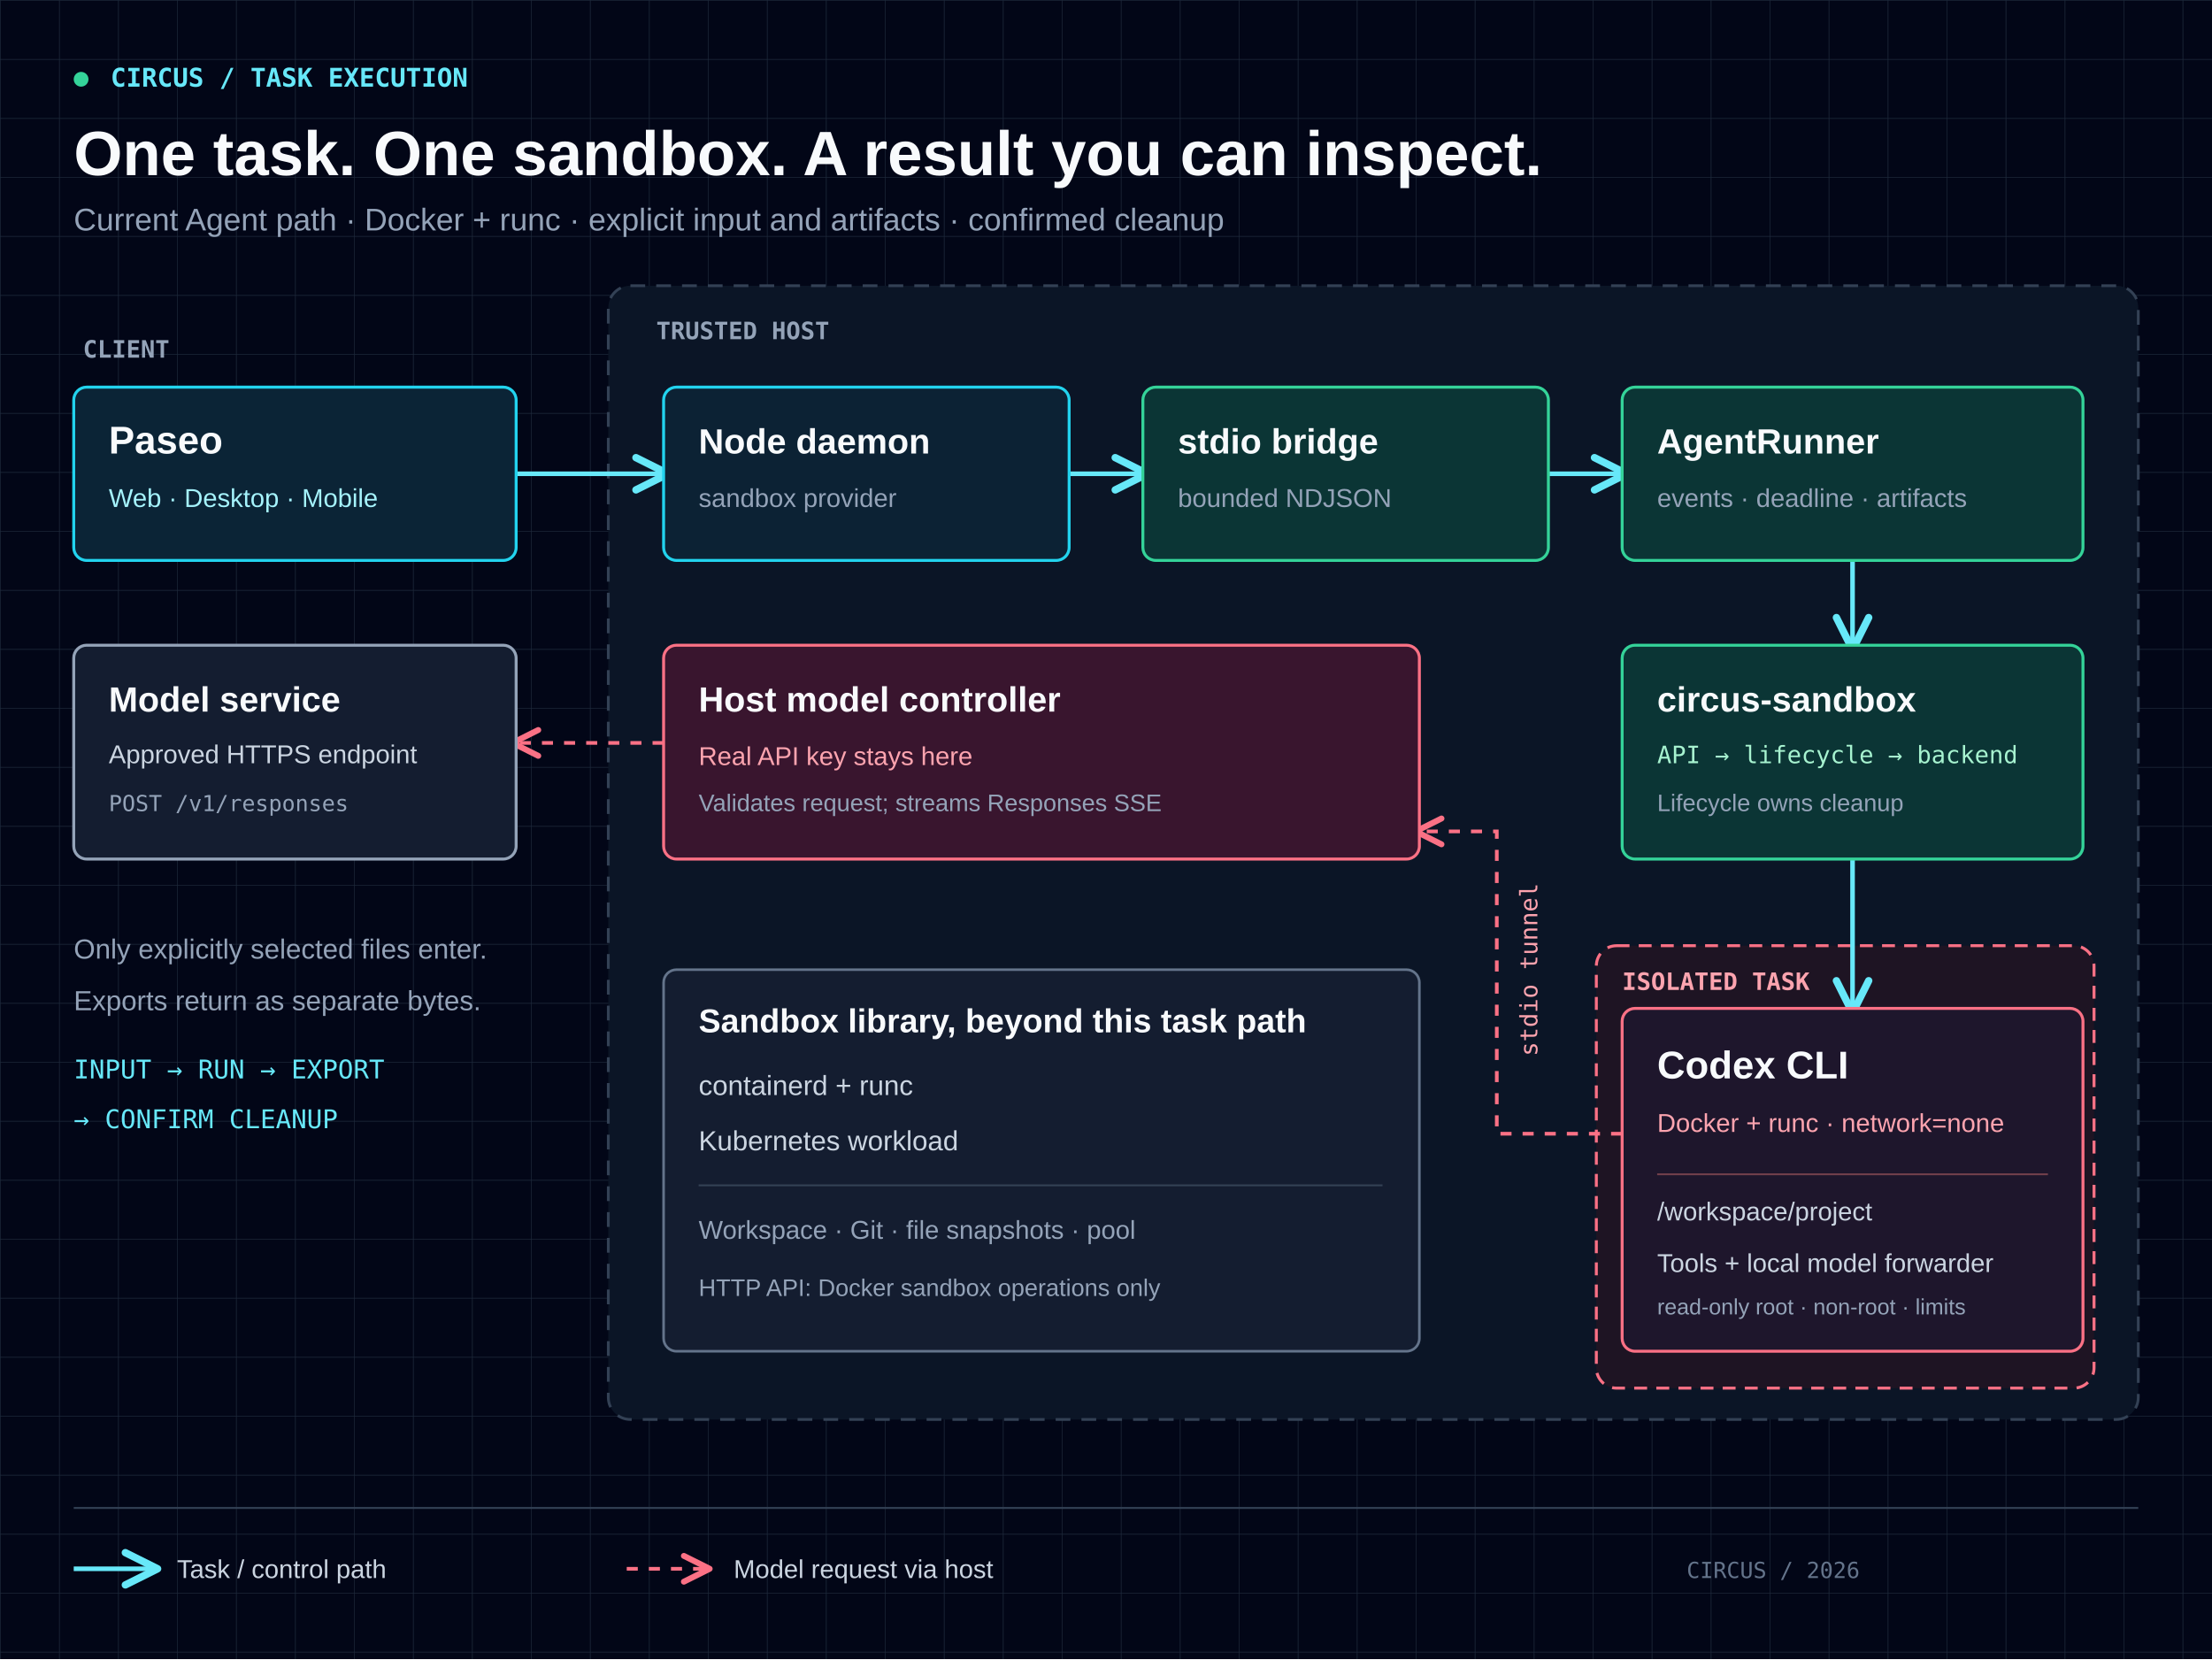
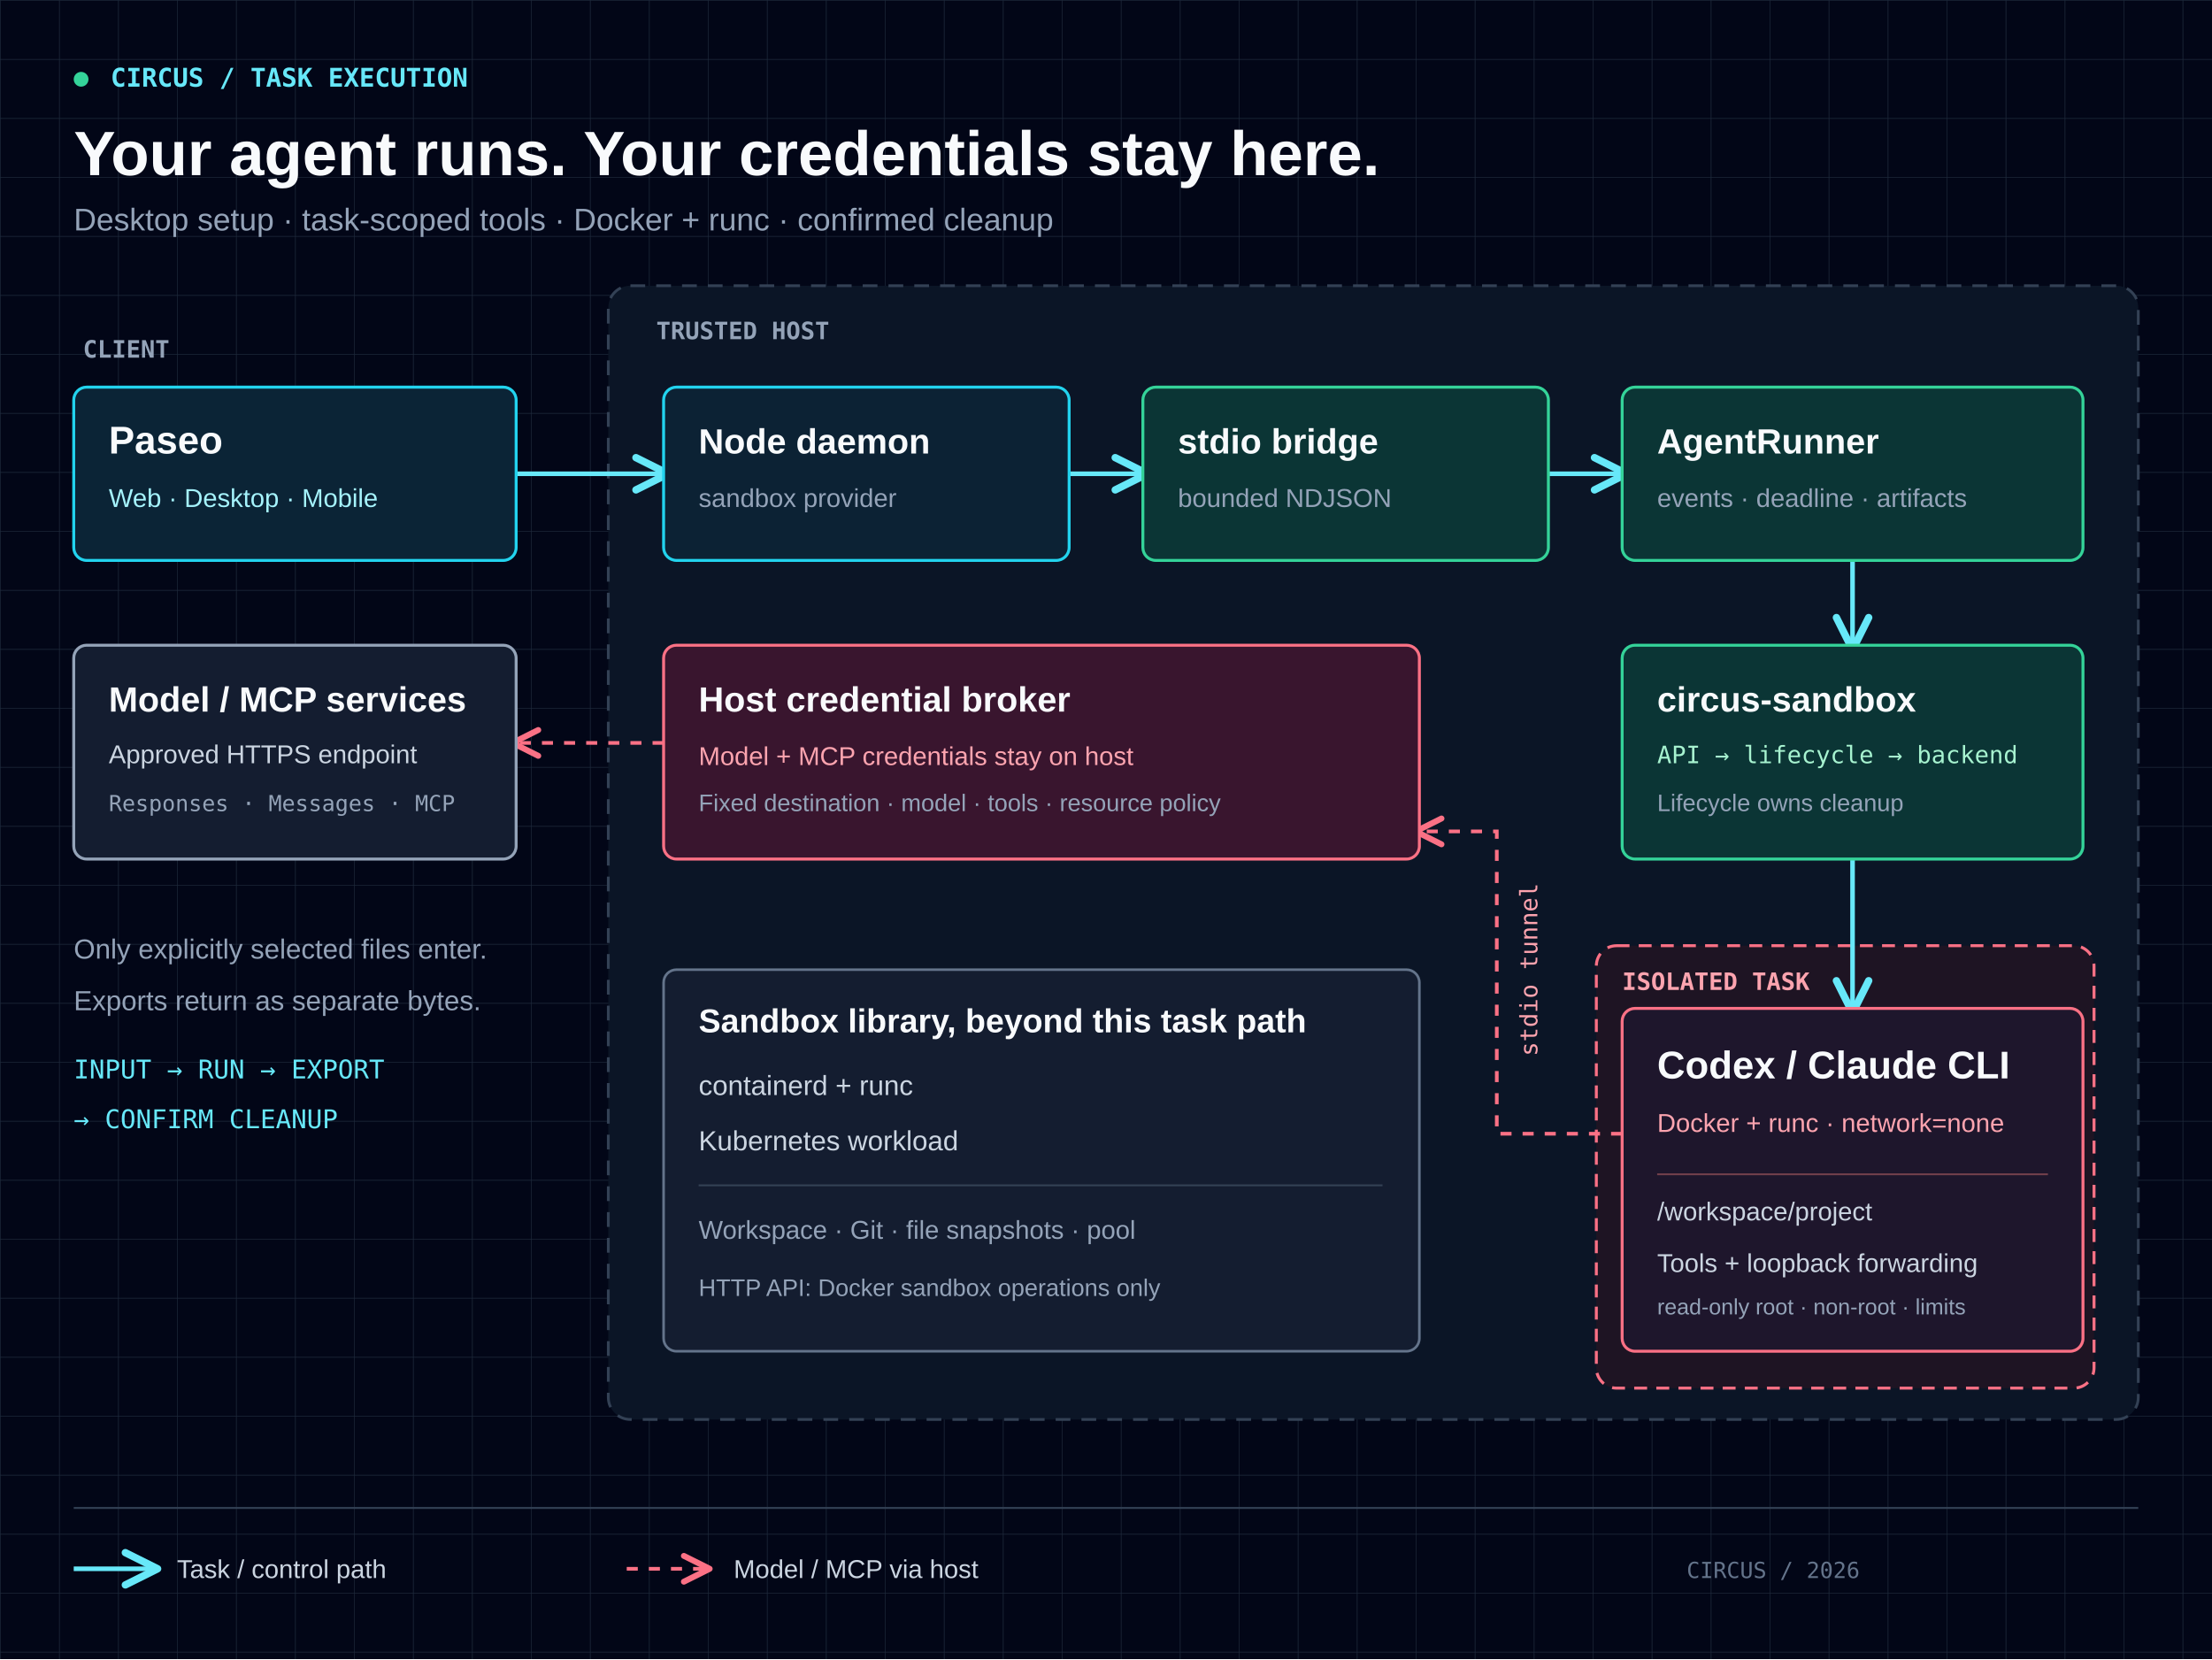
<svg xmlns="http://www.w3.org/2000/svg" width="1200" height="900" viewBox="0 0 1200 900" role="img" aria-labelledby="title desc">
  <defs>
    <pattern id="grid" width="32" height="32" patternUnits="userSpaceOnUse">
      <path d="M 32 0 H 0 V 32" fill="none" stroke="#1e293b" stroke-width=".65" />
    </pattern>
    <marker id="arrow" viewBox="0 0 9 9" refX="7" refY="4.5" markerWidth="9" markerHeight="9" orient="auto">
      <path d="M 1 1 L 8 4.5 L 1 8" fill="none" stroke="#67e8f9" stroke-width="1.6" stroke-linecap="round" stroke-linejoin="round" />
    </marker>
    <marker id="arrow-rose" viewBox="0 0 9 9" refX="7" refY="4.5" markerWidth="9" markerHeight="9" orient="auto">
      <path d="M 1 1 L 8 4.5 L 1 8" fill="none" stroke="#fb7185" stroke-width="1.6" stroke-linecap="round" stroke-linejoin="round" />
    </marker>
  </defs>
  <rect width="1200" height="900" fill="#020617" />
  <rect width="1200" height="900" fill="url(#grid)" />
  <rect x="40" y="39" width="8" height="8" rx="4" fill="#34d399" />
  <text x="60" y="47" fill="#67e8f9" font-family="monospace" font-size="14" font-weight="700">CIRCUS / TASK EXECUTION</text>
-   <text x="40" y="95" fill="#f8fafc" font-family="Arial, sans-serif" font-size="34" font-weight="700">One task. One sandbox. A result you can inspect.</text>
-   <text x="40" y="125" fill="#94a3b8" font-family="Arial, sans-serif" font-size="17">Current Agent path · Docker + runc · explicit input and artifacts · confirmed cleanup</text>
+   <text x="40" y="95" fill="#f8fafc" font-family="Arial, sans-serif" font-size="34" font-weight="700">Your agent runs. Your credentials stay here.</text>
+   <text x="40" y="125" fill="#94a3b8" font-family="Arial, sans-serif" font-size="17">Desktop setup · task-scoped tools · Docker + runc · confirmed cleanup</text>
  <rect x="330" y="155" width="830" height="615" rx="12" fill="#0b1526" stroke="#334155" stroke-width="1.5" stroke-dasharray="8 6" />
  <rect x="866" y="513" width="270" height="240" rx="11" fill="#1e1423" stroke="#fb7185" stroke-width="1.6" stroke-dasharray="7 5" />
  <path d="M 280 257 H 360" fill="none" stroke="#67e8f9" stroke-width="2.5" marker-end="url(#arrow)" />
  <path d="M 580 257 H 620" fill="none" stroke="#67e8f9" stroke-width="2.5" marker-end="url(#arrow)" />
  <path d="M 840 257 H 880" fill="none" stroke="#67e8f9" stroke-width="2.5" marker-end="url(#arrow)" />
  <path d="M 1005 304 V 350" fill="none" stroke="#67e8f9" stroke-width="2.5" marker-end="url(#arrow)" />
  <path d="M 1005 466 V 547" fill="none" stroke="#67e8f9" stroke-width="2.5" marker-end="url(#arrow)" />
  <path d="M 360 403 H 280" fill="none" stroke="#fb7185" stroke-width="2" stroke-dasharray="6 6" marker-end="url(#arrow-rose)" />
  <path d="M 880 615 H 812 V 451 H 770" fill="none" stroke="#fb7185" stroke-width="2" stroke-dasharray="6 6" marker-end="url(#arrow-rose)" />
  <text x="356" y="184" fill="#94a3b8" font-family="monospace" font-size="13" font-weight="700">TRUSTED HOST</text>
  <text x="880" y="537" fill="#fda4af" font-family="monospace" font-size="13" font-weight="700">ISOLATED TASK</text>
  <text x="45" y="194" fill="#94a3b8" font-family="monospace" font-size="13" font-weight="700">CLIENT</text>
  <rect x="40" y="210" width="240" height="94" rx="7" fill="#0f172a" />
  <rect x="40" y="210" width="240" height="94" rx="7" fill="#083344" fill-opacity=".48" stroke="#22d3ee" stroke-width="1.6" />
  <text x="59" y="246" fill="#f8fafc" font-family="Arial, sans-serif" font-size="21" font-weight="700">Paseo</text>
  <text x="59" y="275" fill="#a5f3fc" font-family="Arial, sans-serif" font-size="14">Web · Desktop · Mobile</text>
  <rect x="360" y="210" width="220" height="94" rx="7" fill="#0f172a" />
  <rect x="360" y="210" width="220" height="94" rx="7" fill="#083344" fill-opacity=".4" stroke="#22d3ee" stroke-width="1.6" />
  <text x="379" y="246" fill="#f8fafc" font-family="Arial, sans-serif" font-size="19" font-weight="700">Node daemon</text>
  <text x="379" y="275" fill="#94a3b8" font-family="Arial, sans-serif" font-size="14">sandbox provider</text>
  <rect x="620" y="210" width="220" height="94" rx="7" fill="#0f172a" />
  <rect x="620" y="210" width="220" height="94" rx="7" fill="#065f46" fill-opacity=".42" stroke="#34d399" stroke-width="1.6" />
  <text x="639" y="246" fill="#f8fafc" font-family="Arial, sans-serif" font-size="19" font-weight="700">stdio bridge</text>
  <text x="639" y="275" fill="#94a3b8" font-family="Arial, sans-serif" font-size="14">bounded NDJSON</text>
  <rect x="880" y="210" width="250" height="94" rx="7" fill="#0f172a" />
  <rect x="880" y="210" width="250" height="94" rx="7" fill="#065f46" fill-opacity=".42" stroke="#34d399" stroke-width="1.6" />
  <text x="899" y="246" fill="#f8fafc" font-family="Arial, sans-serif" font-size="19" font-weight="700">AgentRunner</text>
  <text x="899" y="275" fill="#94a3b8" font-family="Arial, sans-serif" font-size="14">events · deadline · artifacts</text>
  <rect x="40" y="350" width="240" height="116" rx="7" fill="#0f172a" />
  <rect x="40" y="350" width="240" height="116" rx="7" fill="#1e293b" fill-opacity=".38" stroke="#94a3b8" stroke-width="1.6" />
-   <text x="59" y="386" fill="#f8fafc" font-family="Arial, sans-serif" font-size="19" font-weight="700">Model service</text>
+   <text x="59" y="386" fill="#f8fafc" font-family="Arial, sans-serif" font-size="19" font-weight="700">Model / MCP services</text>
  <text x="59" y="414" fill="#cbd5e1" font-family="Arial, sans-serif" font-size="14">Approved HTTPS endpoint</text>
-   <text x="59" y="440" fill="#94a3b8" font-family="monospace" font-size="12">POST /v1/responses</text>
+   <text x="59" y="440" fill="#94a3b8" font-family="monospace" font-size="12">Responses · Messages · MCP</text>
  <rect x="360" y="350" width="410" height="116" rx="7" fill="#0f172a" />
  <rect x="360" y="350" width="410" height="116" rx="7" fill="#881337" fill-opacity=".35" stroke="#fb7185" stroke-width="1.6" />
-   <text x="379" y="386" fill="#f8fafc" font-family="Arial, sans-serif" font-size="19" font-weight="700">Host model controller</text>
-   <text x="379" y="415" fill="#fda4af" font-family="Arial, sans-serif" font-size="14">Real API key stays here</text>
-   <text x="379" y="440" fill="#94a3b8" font-family="Arial, sans-serif" font-size="13">Validates request; streams Responses SSE</text>
+   <text x="379" y="386" fill="#f8fafc" font-family="Arial, sans-serif" font-size="19" font-weight="700">Host credential broker</text>
+   <text x="379" y="415" fill="#fda4af" font-family="Arial, sans-serif" font-size="14">Model + MCP credentials stay on host</text>
+   <text x="379" y="440" fill="#94a3b8" font-family="Arial, sans-serif" font-size="13">Fixed destination · model · tools · resource policy</text>
  <rect x="880" y="350" width="250" height="116" rx="7" fill="#0f172a" />
  <rect x="880" y="350" width="250" height="116" rx="7" fill="#065f46" fill-opacity=".42" stroke="#34d399" stroke-width="1.6" />
  <text x="899" y="386" fill="#f8fafc" font-family="Arial, sans-serif" font-size="19" font-weight="700">circus-sandbox</text>
  <text x="899" y="414" fill="#a7f3d0" font-family="monospace" font-size="13">API → lifecycle → backend</text>
  <text x="899" y="440" fill="#94a3b8" font-family="Arial, sans-serif" font-size="13">Lifecycle owns cleanup</text>
  <rect x="880" y="547" width="250" height="186" rx="7" fill="#0f172a" />
  <rect x="880" y="547" width="250" height="186" rx="7" fill="#881337" fill-opacity=".13" stroke="#fb7185" stroke-width="1.6" />
-   <text x="899" y="585" fill="#f8fafc" font-family="Arial, sans-serif" font-size="21" font-weight="700">Codex CLI</text>
+   <text x="899" y="585" fill="#f8fafc" font-family="Arial, sans-serif" font-size="21" font-weight="700">Codex / Claude CLI</text>
  <text x="899" y="614" fill="#fda4af" font-family="Arial, sans-serif" font-size="14">Docker + runc · network=none</text>
  <line x1="899" y1="637" x2="1111" y2="637" stroke="#713f4b" />
  <text x="899" y="662" fill="#cbd5e1" font-family="Arial, sans-serif" font-size="14">/workspace/project</text>
-   <text x="899" y="690" fill="#cbd5e1" font-family="Arial, sans-serif" font-size="14">Tools + local model forwarder</text>
+   <text x="899" y="690" fill="#cbd5e1" font-family="Arial, sans-serif" font-size="14">Tools + loopback forwarding</text>
  <text x="899" y="713" fill="#94a3b8" font-family="Arial, sans-serif" font-size="12">read-only root · non-root · limits</text>
  <rect x="360" y="526" width="410" height="207" rx="7" fill="#0f172a" />
  <rect x="360" y="526" width="410" height="207" rx="7" fill="#1e293b" fill-opacity=".38" stroke="#64748b" stroke-width="1.4" />
  <text x="379" y="560" fill="#f8fafc" font-family="Arial, sans-serif" font-size="18" font-weight="700">Sandbox library, beyond this task path</text>
  <text x="379" y="594" fill="#cbd5e1" font-family="Arial, sans-serif" font-size="15">containerd + runc</text>
  <text x="379" y="624" fill="#cbd5e1" font-family="Arial, sans-serif" font-size="15">Kubernetes workload</text>
  <line x1="379" y1="643" x2="750" y2="643" stroke="#334155" />
  <text x="379" y="672" fill="#94a3b8" font-family="Arial, sans-serif" font-size="14">Workspace · Git · file snapshots · pool</text>
  <text x="379" y="703" fill="#94a3b8" font-family="Arial, sans-serif" font-size="13">HTTP API: Docker sandbox operations only</text>
  <text x="834" y="526" transform="rotate(-90 834 526)" text-anchor="middle" fill="#fda4af" font-family="monospace" font-size="13">stdio tunnel</text>
  <text x="40" y="520" fill="#94a3b8" font-family="Arial, sans-serif" font-size="15">Only explicitly selected files enter.</text>
  <text x="40" y="548" fill="#94a3b8" font-family="Arial, sans-serif" font-size="15">Exports return as separate bytes.</text>
  <text x="40" y="585" fill="#67e8f9" font-family="monospace" font-size="14">INPUT → RUN → EXPORT</text>
  <text x="40" y="612" fill="#67e8f9" font-family="monospace" font-size="14">→ CONFIRM CLEANUP</text>
  <line x1="40" y1="818" x2="1160" y2="818" stroke="#334155" />
  <line x1="40" y1="851" x2="83" y2="851" stroke="#67e8f9" stroke-width="2.5" marker-end="url(#arrow)" />
  <text x="96" y="856" fill="#cbd5e1" font-family="Arial, sans-serif" font-size="14">Task / control path</text>
  <line x1="340" y1="851" x2="383" y2="851" stroke="#fb7185" stroke-width="2" stroke-dasharray="6 6" marker-end="url(#arrow-rose)" />
-   <text x="398" y="856" fill="#cbd5e1" font-family="Arial, sans-serif" font-size="14">Model request via host</text>
+   <text x="398" y="856" fill="#cbd5e1" font-family="Arial, sans-serif" font-size="14">Model / MCP via host</text>
  <text x="915" y="856" fill="#64748b" font-family="monospace" font-size="12">CIRCUS / 2026</text>
</svg>
